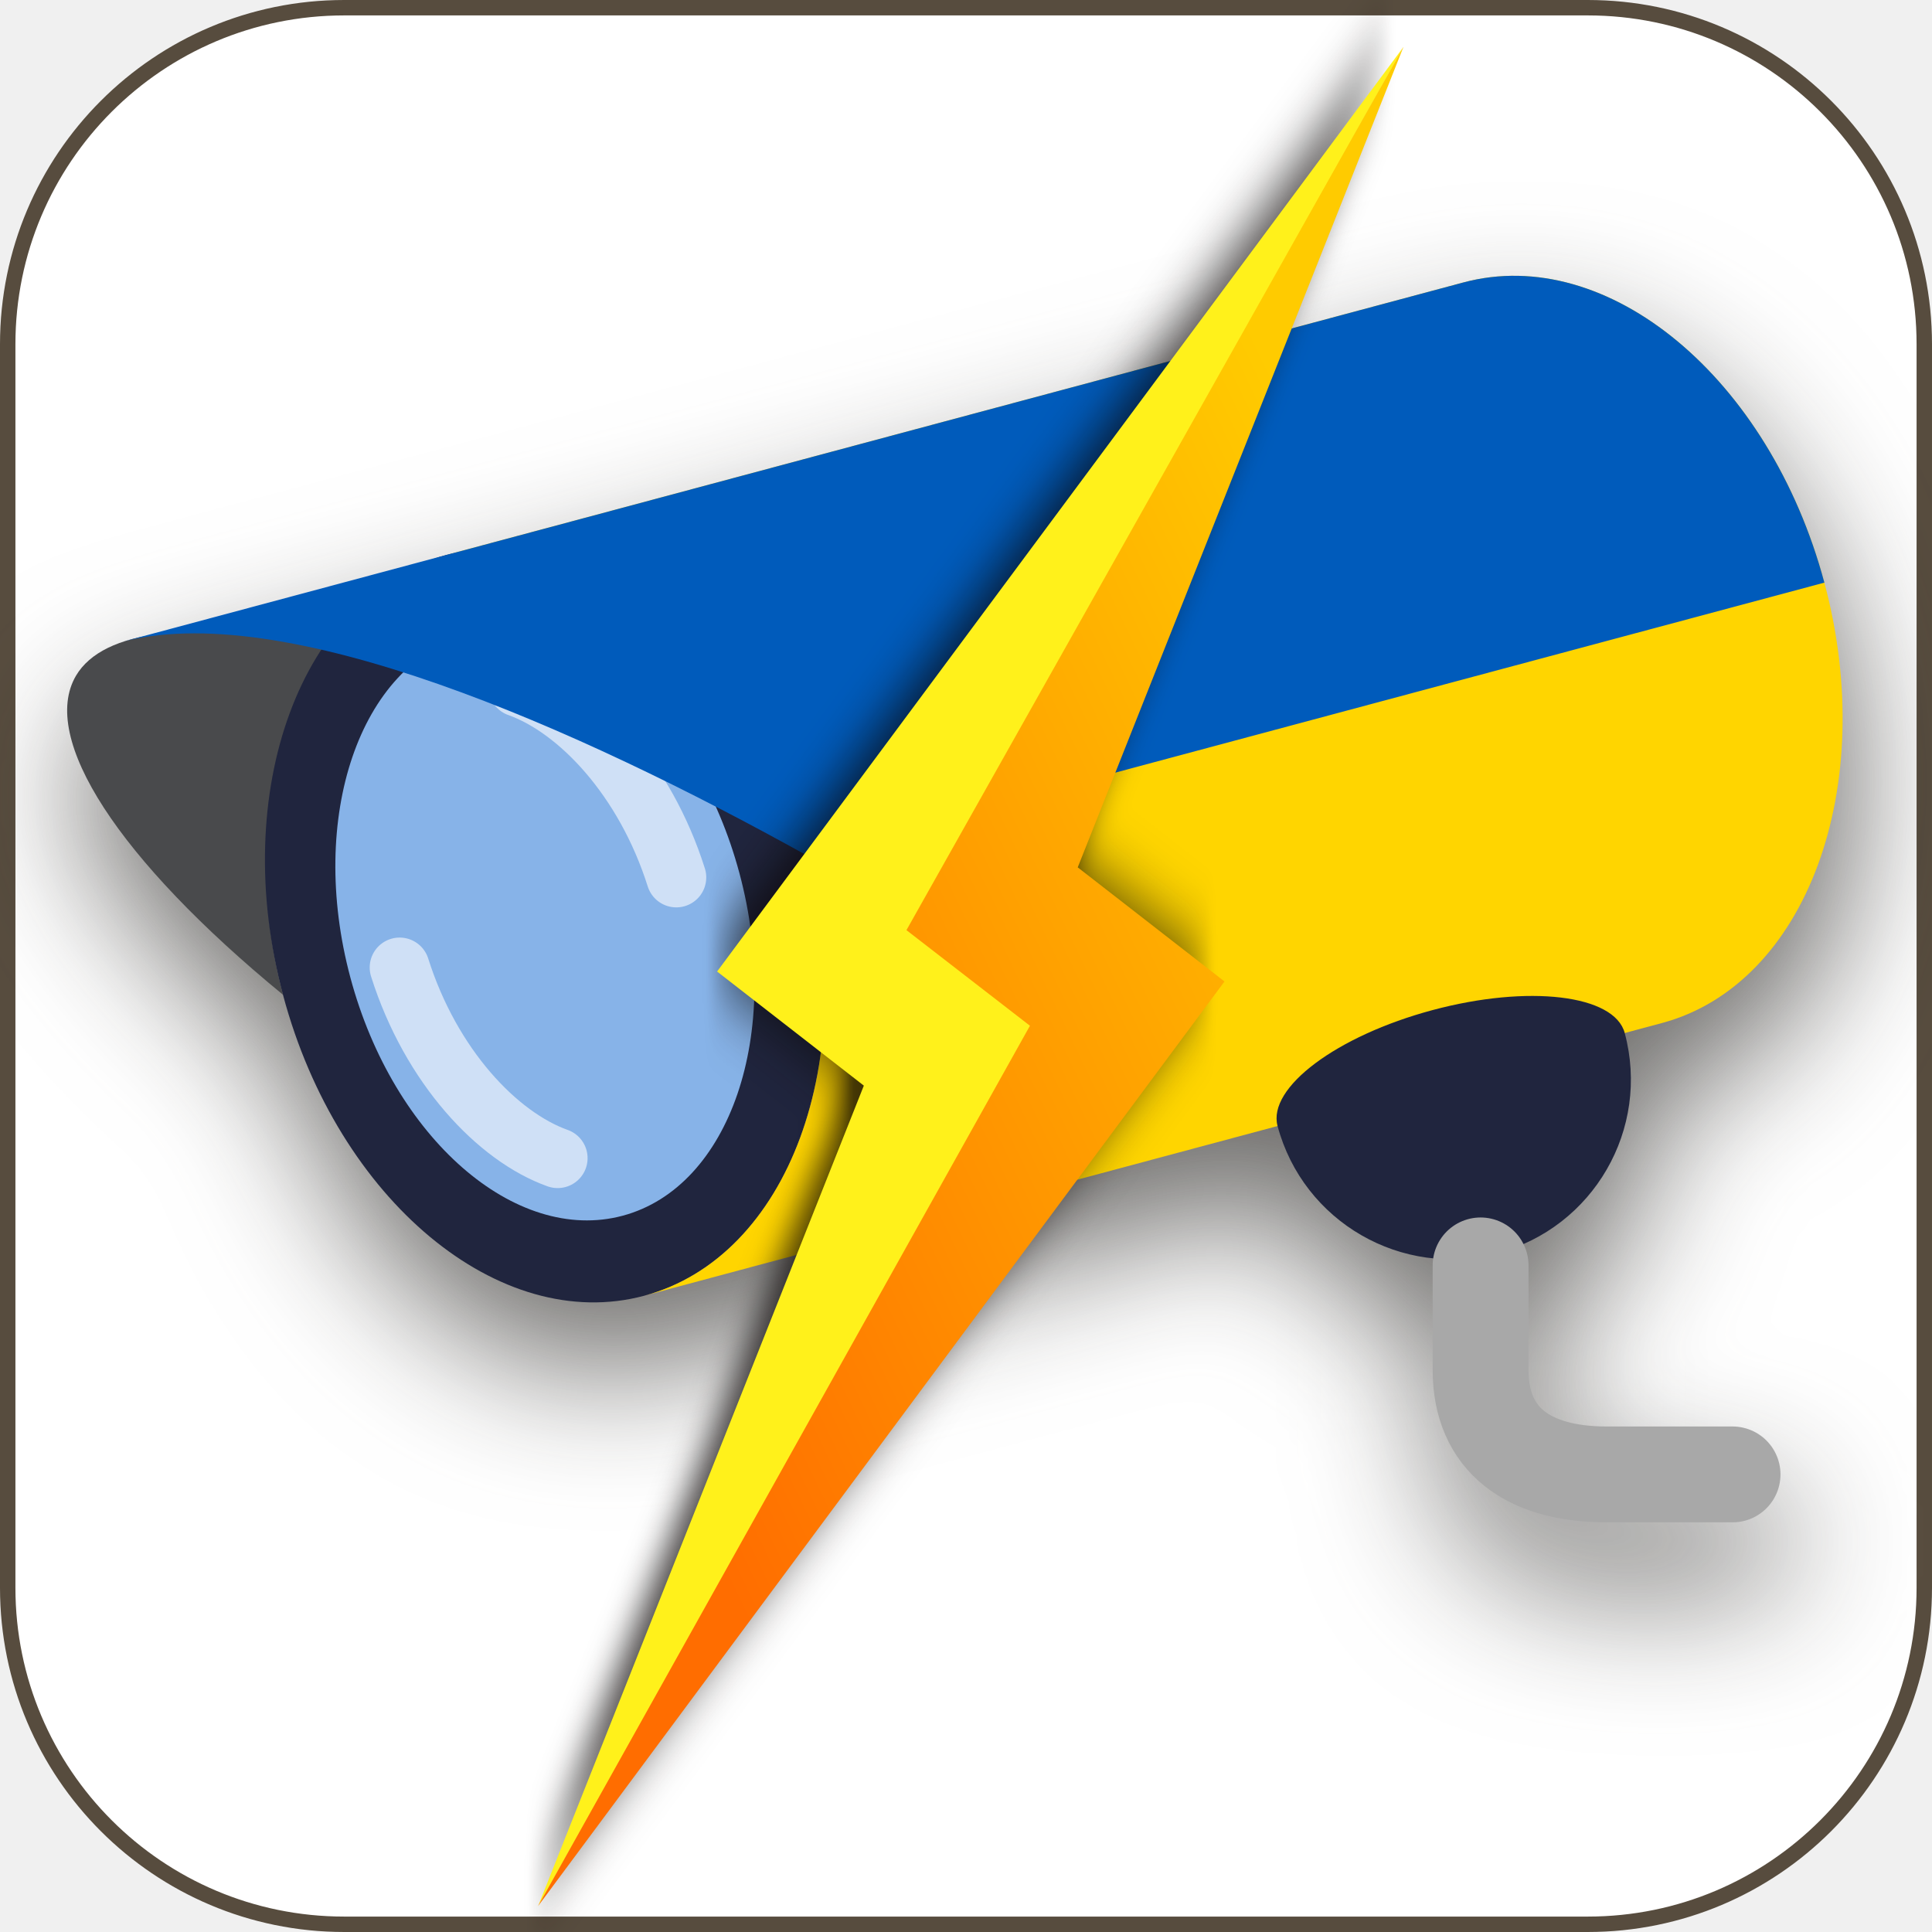
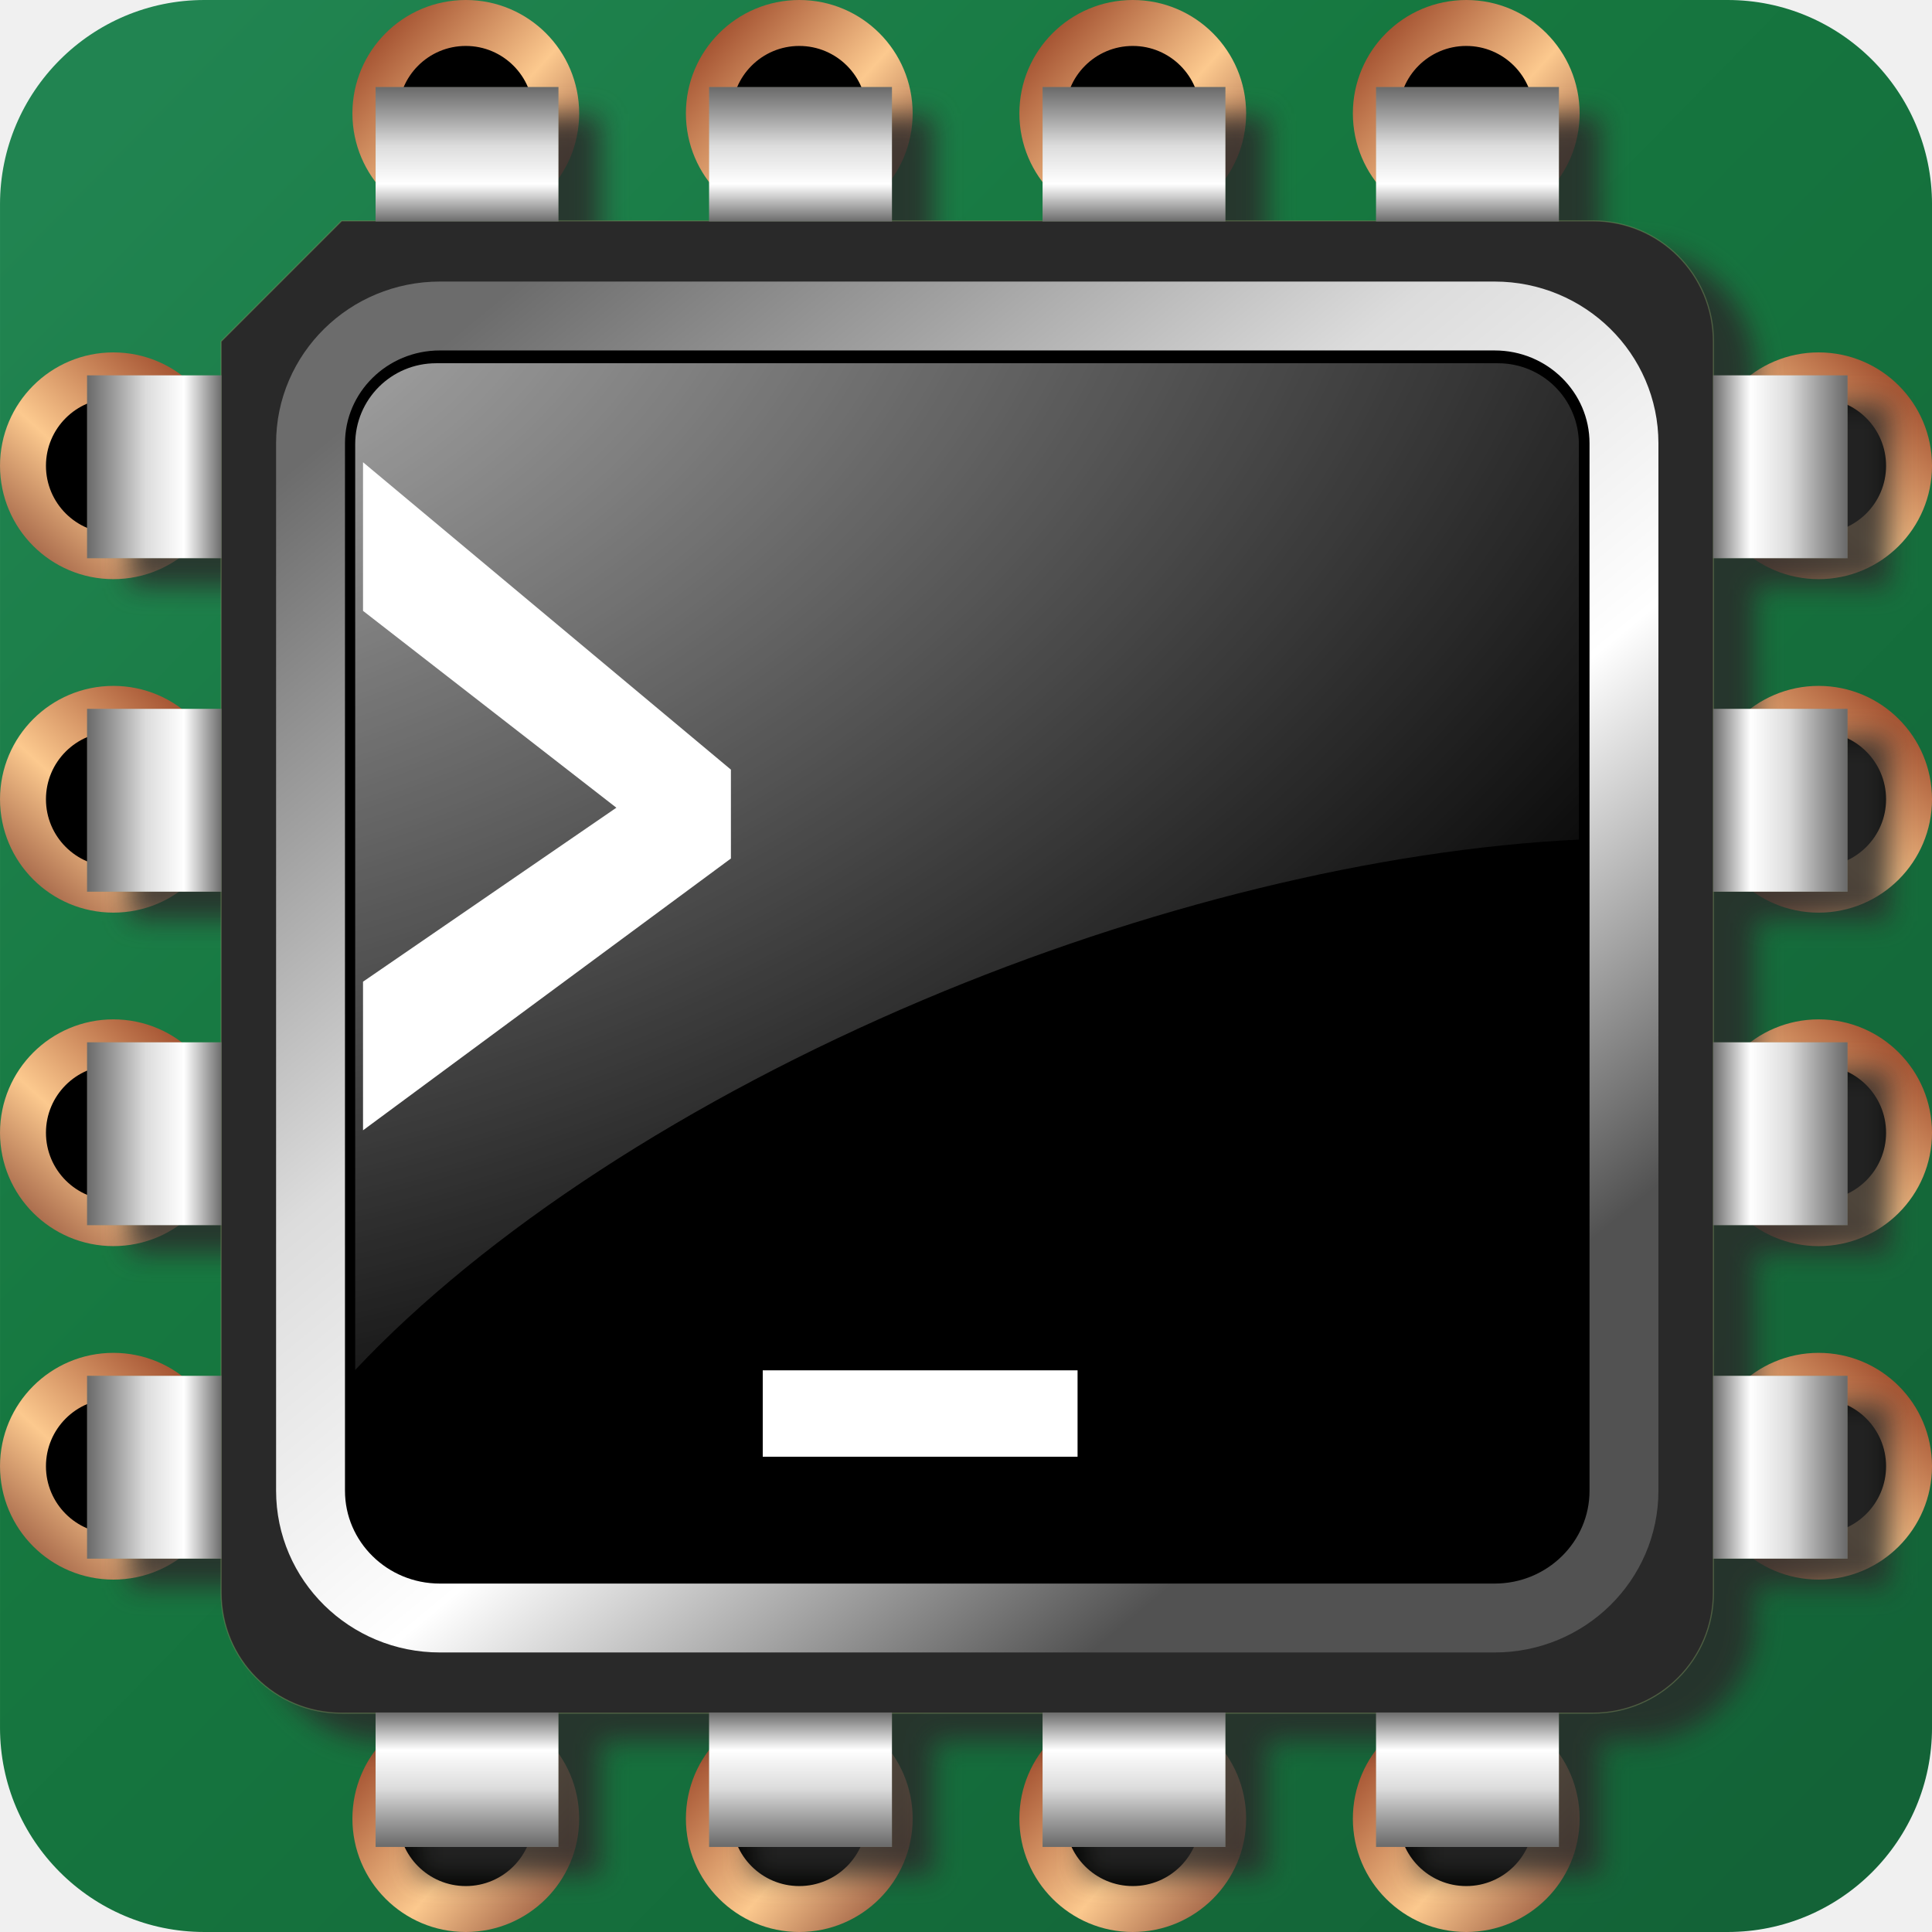
- <svg xmlns="http://www.w3.org/2000/svg" xmlns:xlink="http://www.w3.org/1999/xlink" width="541.867mm" height="541.867mm" viewBox="0 0 541.867 541.867" version="1.1" id="svg5">
+ <svg xmlns="http://www.w3.org/2000/svg" xmlns:xlink="http://www.w3.org/1999/xlink" width="2048" height="2048" viewBox="0 0 541.867 541.867" version="1.1" id="svg5">
  <defs id="defs2">
-     <linearGradient id="linearGradient5301">
-       <stop style="stop-color:#ffcb00;stop-opacity:1" offset="0" id="stop5297" />
-       <stop style="stop-color:#ff6d00;stop-opacity:1" offset="1" id="stop5299" />
+     <linearGradient id="linearGradient110127">
+       <stop style="stop-color:#d04a01;stop-opacity:1" offset="0" id="stop110117" />
+       <stop style="stop-color:#751300;stop-opacity:1" offset="0.127" id="stop110119" />
+       <stop style="stop-color:#fcc98e;stop-opacity:1" offset="0.263" id="stop110121" />
+       <stop style="stop-color:#550c0a;stop-opacity:1" offset="0.677" id="stop114260" />
+       <stop style="stop-color:#500706;stop-opacity:1" offset="0.802" id="stop110123" />
+       <stop style="stop-color:#fed7a0;stop-opacity:1" offset="1" id="stop110125" />
    </linearGradient>
-     <linearGradient xlink:href="#linearGradient5301" id="linearGradient27910" gradientUnits="userSpaceOnUse" gradientTransform="matrix(-0.9735449,0.1957634,-0.2667013,-0.9735449,-1370.671,67.38817)" x1="-311.085" y1="-174.357" x2="-352.919" y2="-46.602" />
-     <filter style="color-interpolation-filters:sRGB" id="filter29442" x="-0.095" y="-0.135" width="1.19" height="1.271">
-       <feGaussianBlur stdDeviation="77.388" id="feGaussianBlur29444" />
+     <linearGradient id="linearGradient79391">
+       <stop style="stop-color:#136337;stop-opacity:1" offset="0" id="stop79387" />
+       <stop style="stop-color:#167840;stop-opacity:1" offset="0.645" id="stop79493" />
+       <stop style="stop-color:#218451;stop-opacity:1" offset="1" id="stop79389" />
+     </linearGradient>
+     <linearGradient id="linearGradient62692">
+       <stop style="stop-color:#d04a01;stop-opacity:1" offset="0" id="stop62682" />
+       <stop style="stop-color:#751300;stop-opacity:1" offset="0.182" id="stop62684" />
+       <stop style="stop-color:#fcc98e;stop-opacity:1" offset="0.48" id="stop62686" />
+       <stop style="stop-color:#500706;stop-opacity:1" offset="0.747" id="stop62688" />
+       <stop style="stop-color:#fed7a0;stop-opacity:1" offset="1" id="stop62690" />
+     </linearGradient>
+     <linearGradient id="linearGradient2359">
+       <stop style="stop-color:#ffffff;stop-opacity:1;" offset="0" id="stop2355" />
+       <stop style="stop-color:#ffffff;stop-opacity:0" offset="1" id="stop2357" />
+     </linearGradient>
+     <linearGradient id="linearGradient1013">
+       <stop style="stop-color:#6c6c6c;stop-opacity:1" offset="0" id="stop1009" />
+       <stop style="stop-color:#a2a2a2;stop-opacity:1" offset="0.205" id="stop1183" />
+       <stop style="stop-color:#dcdcdc;stop-opacity:1" offset="0.41" id="stop1181" />
+       <stop style="stop-color:#ffffff;stop-opacity:1" offset="0.684" id="stop1115" />
+       <stop style="stop-color:#525252;stop-opacity:1" offset="1" id="stop1011" />
+     </linearGradient>
+     <filter style="color-interpolation-filters:sRGB" id="filter1695" x="-0.018" y="-0.018" width="1.037" height="1.037">
+       <feGaussianBlur stdDeviation="12.485" id="feGaussianBlur1697" />
    </filter>
-     <filter style="color-interpolation-filters:sRGB" id="filter5978" x="-0.091" y="-0.035" width="1.183" height="1.071">
-       <feGaussianBlur stdDeviation="3.087" id="feGaussianBlur5980" />
-     </filter>
+     <linearGradient xlink:href="#linearGradient110127" id="linearGradient14083" gradientUnits="userSpaceOnUse" gradientTransform="matrix(0.9876635,0,0,0.9876635,1199.202,339.6111)" x1="4087.477" y1="-331.34" x2="4609.821" y2="-52.79" />
+     <linearGradient xlink:href="#linearGradient1013" id="linearGradient14085" gradientUnits="userSpaceOnUse" gradientTransform="matrix(0.04626658,0,0,0.1258863,-1003.156,155.8676)" x1="-1651.424" y1="-1048.575" x2="-894.11" y2="-1048.575" />
+     <linearGradient xlink:href="#linearGradient1013" id="linearGradient14087" gradientUnits="userSpaceOnUse" gradientTransform="matrix(0.04626658,0,0,0.1258863,-1003.156,72.38678)" x1="-1651.424" y1="-1048.575" x2="-894.11" y2="-1048.575" />
+     <linearGradient xlink:href="#linearGradient1013" id="linearGradient14089" gradientUnits="userSpaceOnUse" gradientTransform="matrix(0.04626658,0,0,0.1258863,-1003.156,-11.09397)" x1="-1651.424" y1="-1048.575" x2="-894.11" y2="-1048.575" />
+     <linearGradient xlink:href="#linearGradient1013" id="linearGradient14091" gradientUnits="userSpaceOnUse" gradientTransform="matrix(0.04626658,0,0,0.1258863,-1003.156,-94.57475)" x1="-1651.424" y1="-1048.575" x2="-894.11" y2="-1048.575" />
+     <linearGradient xlink:href="#linearGradient1013" id="linearGradient14093" gradientUnits="userSpaceOnUse" gradientTransform="matrix(0.04626658,0,0,0.1258863,-1003.156,155.8676)" x1="-1651.424" y1="-1048.575" x2="-894.11" y2="-1048.575" />
+     <linearGradient xlink:href="#linearGradient1013" id="linearGradient14095" gradientUnits="userSpaceOnUse" gradientTransform="matrix(0.04626658,0,0,0.1258863,-1003.156,72.38678)" x1="-1651.424" y1="-1048.575" x2="-894.11" y2="-1048.575" />
+     <linearGradient xlink:href="#linearGradient1013" id="linearGradient14097" gradientUnits="userSpaceOnUse" gradientTransform="matrix(0.04626658,0,0,0.1258863,-1003.156,-11.09397)" x1="-1651.424" y1="-1048.575" x2="-894.11" y2="-1048.575" />
+     <linearGradient xlink:href="#linearGradient1013" id="linearGradient14099" gradientUnits="userSpaceOnUse" gradientTransform="matrix(0.04626658,0,0,0.1258863,-1003.156,-94.57475)" x1="-1651.424" y1="-1048.575" x2="-894.11" y2="-1048.575" />
+     <linearGradient xlink:href="#linearGradient1013" id="linearGradient14101" gradientUnits="userSpaceOnUse" gradientTransform="matrix(0.04626658,0,0,0.1258863,-1003.156,155.8676)" x1="-1651.424" y1="-1048.575" x2="-894.11" y2="-1048.575" />
+     <linearGradient xlink:href="#linearGradient1013" id="linearGradient14103" gradientUnits="userSpaceOnUse" gradientTransform="matrix(0.04626658,0,0,0.1258863,-1003.156,72.38678)" x1="-1651.424" y1="-1048.575" x2="-894.11" y2="-1048.575" />
+     <linearGradient xlink:href="#linearGradient1013" id="linearGradient14105" gradientUnits="userSpaceOnUse" gradientTransform="matrix(0.04626658,0,0,0.1258863,-1003.156,-11.09397)" x1="-1651.424" y1="-1048.575" x2="-894.11" y2="-1048.575" />
+     <linearGradient xlink:href="#linearGradient1013" id="linearGradient14107" gradientUnits="userSpaceOnUse" gradientTransform="matrix(0.04626658,0,0,0.1258863,-1003.156,-94.57475)" x1="-1651.424" y1="-1048.575" x2="-894.11" y2="-1048.575" />
+     <linearGradient xlink:href="#linearGradient1013" id="linearGradient14109" gradientUnits="userSpaceOnUse" gradientTransform="matrix(0.04626658,0,0,0.1258863,-1003.156,155.8676)" x1="-1651.424" y1="-1048.575" x2="-894.11" y2="-1048.575" />
+     <linearGradient xlink:href="#linearGradient1013" id="linearGradient14111" gradientUnits="userSpaceOnUse" gradientTransform="matrix(0.04626658,0,0,0.1258863,-1003.156,72.38678)" x1="-1651.424" y1="-1048.575" x2="-894.11" y2="-1048.575" />
+     <linearGradient xlink:href="#linearGradient1013" id="linearGradient14113" gradientUnits="userSpaceOnUse" gradientTransform="matrix(0.04626658,0,0,0.1258863,-1003.156,-11.09397)" x1="-1651.424" y1="-1048.575" x2="-894.11" y2="-1048.575" />
+     <linearGradient xlink:href="#linearGradient1013" id="linearGradient14115" gradientUnits="userSpaceOnUse" gradientTransform="matrix(0.04626658,0,0,0.1258863,-1003.156,-94.57475)" x1="-1651.424" y1="-1048.575" x2="-894.11" y2="-1048.575" />
+     <radialGradient xlink:href="#linearGradient2359" id="radialGradient14119" gradientUnits="userSpaceOnUse" gradientTransform="matrix(0.5306625,2.260132,-3.44648,0.7987019,-551.7435,3101.723)" cx="-1401.579" cy="-59.598" fx="-1401.579" fy="-59.598" r="153.668" />
+     <linearGradient xlink:href="#linearGradient79391" id="linearGradient79393" x1="4589.501" y1="67.739" x2="4118.626" y2="-393.517" gradientUnits="userSpaceOnUse" gradientTransform="matrix(1.028569,0,0,1.028569,1031.656,357.6442)" />
+     <linearGradient xlink:href="#linearGradient62692" id="linearGradient108981" gradientUnits="userSpaceOnUse" gradientTransform="matrix(0.6421563,0,0,0.6421563,3088.99,19.02933)" x1="3461.894" y1="-216.031" x2="3693.529" y2="-5.524" />
+     <linearGradient xlink:href="#linearGradient62692" id="linearGradient108985" gradientUnits="userSpaceOnUse" gradientTransform="matrix(0.6421563,0,0,0.6421563,3182.208,19.02933)" x1="3461.894" y1="-216.031" x2="3693.529" y2="-5.524" />
+     <linearGradient xlink:href="#linearGradient62692" id="linearGradient108989" gradientUnits="userSpaceOnUse" gradientTransform="matrix(0.6421563,0,0,0.6421563,3275.425,19.02933)" x1="3461.894" y1="-216.031" x2="3693.529" y2="-5.524" />
+     <linearGradient xlink:href="#linearGradient62692" id="linearGradient108993" gradientUnits="userSpaceOnUse" gradientTransform="matrix(0.6421563,0,0,0.6421563,3368.642,19.02933)" x1="3461.894" y1="-216.031" x2="3693.529" y2="-5.524" />
+     <linearGradient xlink:href="#linearGradient62692" id="linearGradient6" gradientUnits="userSpaceOnUse" gradientTransform="matrix(0.6421563,0,0,0.6421563,3088.99,19.02933)" x1="3461.894" y1="-216.031" x2="3693.529" y2="-5.524" />
+     <linearGradient xlink:href="#linearGradient62692" id="linearGradient7" gradientUnits="userSpaceOnUse" gradientTransform="matrix(0.6421563,0,0,0.6421563,3182.208,19.02933)" x1="3461.894" y1="-216.031" x2="3693.529" y2="-5.524" />
+     <linearGradient xlink:href="#linearGradient62692" id="linearGradient8" gradientUnits="userSpaceOnUse" gradientTransform="matrix(0.6421563,0,0,0.6421563,3275.425,19.02933)" x1="3461.894" y1="-216.031" x2="3693.529" y2="-5.524" />
+     <linearGradient xlink:href="#linearGradient62692" id="linearGradient9" gradientUnits="userSpaceOnUse" gradientTransform="matrix(0.6421563,0,0,0.6421563,3368.642,19.02933)" x1="3461.894" y1="-216.031" x2="3693.529" y2="-5.524" />
+     <linearGradient xlink:href="#linearGradient62692" id="linearGradient10" gradientUnits="userSpaceOnUse" gradientTransform="matrix(0.6421563,0,0,0.6421563,3088.99,19.02933)" x1="3461.894" y1="-216.031" x2="3693.529" y2="-5.524" />
+     <linearGradient xlink:href="#linearGradient62692" id="linearGradient11" gradientUnits="userSpaceOnUse" gradientTransform="matrix(0.6421563,0,0,0.6421563,3182.208,19.02933)" x1="3461.894" y1="-216.031" x2="3693.529" y2="-5.524" />
+     <linearGradient xlink:href="#linearGradient62692" id="linearGradient12" gradientUnits="userSpaceOnUse" gradientTransform="matrix(0.6421563,0,0,0.6421563,3275.425,19.02933)" x1="3461.894" y1="-216.031" x2="3693.529" y2="-5.524" />
+     <linearGradient xlink:href="#linearGradient62692" id="linearGradient13" gradientUnits="userSpaceOnUse" gradientTransform="matrix(0.6421563,0,0,0.6421563,3368.642,19.02933)" x1="3461.894" y1="-216.031" x2="3693.529" y2="-5.524" />
+     <linearGradient xlink:href="#linearGradient62692" id="linearGradient20" gradientUnits="userSpaceOnUse" gradientTransform="matrix(0.6421563,0,0,0.6421563,3088.99,19.02933)" x1="3461.894" y1="-216.031" x2="3693.529" y2="-5.524" />
+     <linearGradient xlink:href="#linearGradient62692" id="linearGradient21" gradientUnits="userSpaceOnUse" gradientTransform="matrix(0.6421563,0,0,0.6421563,3182.208,19.02933)" x1="3461.894" y1="-216.031" x2="3693.529" y2="-5.524" />
+     <linearGradient xlink:href="#linearGradient62692" id="linearGradient22" gradientUnits="userSpaceOnUse" gradientTransform="matrix(0.6421563,0,0,0.6421563,3275.425,19.02933)" x1="3461.894" y1="-216.031" x2="3693.529" y2="-5.524" />
+     <linearGradient xlink:href="#linearGradient62692" id="linearGradient23" gradientUnits="userSpaceOnUse" gradientTransform="matrix(0.6421563,0,0,0.6421563,3368.642,19.02933)" x1="3461.894" y1="-216.031" x2="3693.529" y2="-5.524" />
+     <linearGradient xlink:href="#linearGradient1013" id="linearGradient1239" x1="-1020.704" y1="-73.608" x2="-777.814" y2="221.243" gradientUnits="userSpaceOnUse" />
  </defs>
-   <g id="layer1" transform="translate(172.3631,1097.762)">
-     <g id="g15976" transform="translate(-1002.124,-341.2604)">
-       <g id="g15412" transform="translate(-2.341071,58.14117)">
-         <path style="fill:#620862;fill-opacity:1;fill-rule:evenodd;stroke:none;stroke-width:0.117" d="m 966.191,-2.522 c 0.019,-10.944 4.274,-21.172 10.81,-27.023 -9.832,-5.198 -17.416,-6.302 -20.606,-3.174 -4.302,4.233 -0.575,15.722 9.796,30.197 z" id="path6812" />
-         <ellipse style="fill:#370649;fill-opacity:1;fill-rule:evenodd;stroke:none;stroke-width:0.101" id="ellipse5020" cx="988.806" cy="-2.452" rx="22.617" ry="32" />
-         <ellipse style="fill:#7f7fd0;fill-opacity:1;fill-rule:evenodd;stroke:none;stroke-width:0.077" id="ellipse5022" cx="988.806" cy="-2.452" rx="16.811" ry="25.083" />
-         <path style="fill:none;stroke:#ffffff;stroke-width:5;stroke-linecap:round;stroke-linejoin:miter;stroke-miterlimit:4;stroke-dasharray:none;stroke-opacity:0.596" d="m 1000.436,-3.485 c -0.388,-8.673 -4.243,-15.761 -8.62,-18.782" id="path13089-9" />
-         <path style="fill:none;stroke:#ffffff;stroke-width:5;stroke-linecap:round;stroke-linejoin:miter;stroke-miterlimit:4;stroke-dasharray:none;stroke-opacity:0.596" d="m 976.184,-2.199 c 0.388,8.673 4.243,15.761 8.62,18.782" id="path13089" />
-         <path id="path5024" style="fill:#d76dd7;fill-opacity:1;fill-rule:evenodd;stroke:none;stroke-width:0.101" d="m 988.807,-34.452 a 22.617,32 0 0 1 22.616,32 22.617,32 0 0 1 -22.616,32 h 87.943 a 22.617,32 0 0 0 5e-4,0 22.617,32 0 0 0 22.617,-32 22.617,32 0 0 0 -22.617,-32 22.617,32 0 0 0 -5e-4,0 z" />
-         <path id="path5026" style="fill:#9b409b;fill-opacity:1;fill-rule:evenodd;stroke:none;stroke-width:0.101" d="m 960.502,-34.452 c 14.246,-0.203 35.237,16.832 50.921,32 v 5.3e-4 h 87.945 v -5.3e-4 c -2e-4,-17.673 -10.126,-31.999 -22.617,-32 z" />
-       </g>
-       <path id="circle15603" style="opacity:1;fill:#370649;fill-opacity:1;fill-rule:evenodd;stroke:none;stroke-width:2.832;stroke-linecap:round;stroke-miterlimit:4;stroke-dasharray:none;stroke-opacity:0.596" d="m 1037.997,81.689 a 15,6 0 0 0 -15,6 h -5e-4 a 15,15 0 0 0 15,15 15,15 0 0 0 15,-15 15,6 0 0 0 -15,-6 z" />
-     </g>
-     <rect style="fill:#ffffff;fill-opacity:1;fill-rule:evenodd;stroke:#574c3e;stroke-width:4.324;stroke-opacity:1" id="rect27760" width="537.542" height="537.542" x="-170.201" y="-1095.6" rx="94.383" ry="94.383" />
-     <g id="g29477" transform="matrix(0.9626434,0,0,0.9626434,-2096.041,-480.1997)">
-       <path id="path27278" style="opacity:0.7;fill:#32302d;fill-opacity:1;fill-rule:evenodd;stroke:none;stroke-width:1.546;filter:url(#filter29442)" d="m 10182.555,-4675.678 c -1.619,-0.032 -3.234,0.067 -4.852,0.07 a 422.163,298.375 75 0 0 -1.537,0.021 c -8.946,0.079 -17.882,0.607 -26.783,1.795 a 422.163,298.375 75 0 0 -0.174,0.023 c -9.02,1.212 -18.007,2.971 -26.934,5.361 a 422.163,298.375 75 0 0 -0.03,0.01 l -1120.654,300.277 a 422.163,298.375 75 0 0 -0.025,0.01 422.163,298.375 75 0 0 -0.031,0.01 l -340.186,91.152 c -3.843,0.903 -7.554,1.897 -11.129,2.982 l -9.33,2.5 c 2.687,-0.761 5.412,-1.471 8.162,-2.147 -25.736,8.025 -44.308,20.853 -54.592,38.264 -40.362,68.633 46.362,202.311 227.941,351.35 -2.281,-8.572 -4.347,-17.166 -6.205,-25.766 a 422.163,298.375 75 0 0 6.426,26.658 422.163,298.375 75 0 0 397.473,330.553 422.163,298.375 75 0 0 0.1,-0.029 l 697.399,-186.867 v 0 a 197.889,197.889 0 0 0 171.408,145.652 52.77,52.77 0 0 0 -0.602,7.807 v 115.076 c 0,50.614 20.226,98.386 56.944,127.721 36.717,29.335 83.802,40.127 134.551,40.127 h 138.728 a 52.77,52.77 0 0 0 52.772,-52.766 52.77,52.77 0 0 0 -52.772,-52.772 h -138.728 c -35.254,0 -57.529,-8.141 -68.674,-17.045 -11.146,-8.904 -17.282,-18.678 -17.282,-45.266 v -115.076 a 52.77,52.77 0 0 0 -5.552,-23.537 197.889,197.889 0 0 0 111.502,-232.357 79.156,197.889 75 0 0 0,-0.01 l 40.884,-10.955 a 422.163,298.375 75 0 0 178.944,-485.002 v 0 c -3.256,-12.149 -6.916,-24.024 -10.834,-35.705 a 422.163,298.375 75 0 0 -0.76,-2.324 c -4.015,-11.809 -8.388,-23.339 -13.037,-34.629 a 422.163,298.375 75 0 0 -0.652,-1.601 c -4.851,-11.68 -10.033,-23.056 -15.514,-34.135 a 422.163,298.375 75 0 0 -0.238,-0.482 c -11.399,-22.985 -24.081,-44.633 -37.866,-64.75 a 422.163,298.375 75 0 0 -0.07,-0.094 c -6.95,-10.137 -14.157,-19.901 -21.627,-29.238 a 422.163,298.375 75 0 0 -0.324,-0.397 c -7.424,-9.259 -15.073,-18.137 -22.953,-26.561 a 422.163,298.375 75 0 0 -0.694,-0.717 c -7.859,-8.364 -15.912,-16.338 -24.168,-23.826 a 422.163,298.375 75 0 0 -0.414,-0.359 c -8.291,-7.5 -16.763,-14.548 -25.396,-21.119 a 422.163,298.375 75 0 0 -0.346,-0.273 c -8.611,-6.539 -17.389,-12.563 -26.285,-18.133 a 422.163,298.375 75 0 0 -0.781,-0.508 c -8.898,-5.537 -17.927,-10.539 -27.051,-15.061 a 422.163,298.375 75 0 0 -0.576,-0.295 c -9.187,-4.528 -18.475,-8.5 -27.834,-11.953 a 422.163,298.375 75 0 0 -0.227,-0.088 c -9.356,-3.442 -18.78,-6.312 -28.252,-8.633 a 422.163,298.375 75 0 0 -0.16,-0.041 c -9.321,-2.277 -18.68,-3.988 -28.061,-5.135 a 422.163,298.375 75 0 0 -0.64,-0.078 c -7.466,-0.892 -14.938,-1.542 -22.41,-1.691 z m -774.735,675.766 a 422.163,298.375 75 0 1 0.103,0.504 422.163,298.375 75 0 0 -0.103,-0.504 z m 6.311,38.125 a 422.163,298.375 75 0 1 0.111,0.816 422.163,298.375 75 0 0 -0.111,-0.816 z m -602.34,29.34 a 422.163,298.375 75 0 0 3.057,16.25 c -1.104,-5.416 -2.118,-10.833 -3.057,-16.25 z m 606.088,8.824 a 422.163,298.375 75 0 1 0.074,1.105 422.163,298.375 75 0 0 -0.074,-1.105 z m 1.15,37.961 a 422.163,298.375 75 0 1 -0.01,1.197 422.163,298.375 75 0 0 0.01,-1.197 z m -1.478,37.385 a 422.163,298.375 75 0 1 -0.092,1.168 422.163,298.375 75 0 0 0.092,-1.168 z m -4.111,36.51 a 422.163,298.375 75 0 1 -0.148,0.953 422.163,298.375 75 0 0 0.148,-0.953 z m -6.711,35.254 a 422.163,298.375 75 0 1 -0.16,0.664 422.163,298.375 75 0 0 0.16,-0.664 z m -9.271,33.728 a 422.163,298.375 75 0 1 -0.074,0.221 422.163,298.375 75 0 0 0.074,-0.221 z m -11.672,31.654 a 422.163,298.375 75 0 1 -0.072,0.178 422.163,298.375 75 0 0 0.072,-0.178 z m -13.91,29.32 a 422.163,298.375 75 0 1 -0.297,0.566 422.163,298.375 75 0 0 0.297,-0.566 z m -16.184,27.117 a 422.163,298.375 75 0 1 -0.451,0.682 422.163,298.375 75 0 0 0.451,-0.682 z m -18.289,24.562 a 422.163,298.375 75 0 1 -0.592,0.713 422.163,298.375 75 0 0 0.592,-0.713 z m -20.264,21.805 a 422.163,298.375 75 0 1 -0.648,0.617 422.163,298.375 75 0 0 0.648,-0.617 z m -22.051,18.816 a 422.163,298.375 75 0 1 -0.648,0.482 422.163,298.375 75 0 0 0.648,-0.482 z m -23.652,15.656 a 422.163,298.375 75 0 1 -0.566,0.318 422.163,298.375 75 0 0 0.566,-0.318 z m -25.094,12.369 a 422.163,298.375 75 0 1 -0.289,0.115 422.163,298.375 75 0 0 0.289,-0.115 z" transform="matrix(0.2645833,0,0,0.2645833,-250.2291,695.442)" />
-       <g id="g29408" transform="translate(1007.416,695.442)">
-         <g id="g29404" transform="rotate(10,1252.265,-1170.939)">
-           <g id="g29400" transform="matrix(3.163503,-1.475166,1.475166,3.163503,-1955.247,415.3125)">
-             <path style="fill:#494a4c;fill-opacity:1;fill-rule:evenodd;stroke:none;stroke-width:0.117" d="m 966.191,-2.522 c 0.019,-10.944 4.274,-21.172 10.81,-27.023 -9.832,-5.198 -17.416,-6.302 -20.606,-3.174 -4.302,4.233 -0.575,15.722 9.796,30.197 z" id="path29386" />
-             <ellipse style="fill:#20253e;fill-opacity:1;fill-rule:evenodd;stroke:none;stroke-width:0.101" id="ellipse29388" cx="988.806" cy="-2.452" rx="22.617" ry="32" />
-             <ellipse style="fill:#87b3e8;fill-opacity:1;fill-rule:evenodd;stroke:none;stroke-width:0.077" id="ellipse29390" cx="988.806" cy="-2.452" rx="16.811" ry="25.083" />
-             <path style="fill:none;stroke:#ffffff;stroke-width:5;stroke-linecap:round;stroke-linejoin:miter;stroke-miterlimit:4;stroke-dasharray:none;stroke-opacity:0.596" d="m 1000.436,-3.485 c -0.388,-8.673 -4.243,-15.761 -8.62,-18.782" id="path29392" />
-             <path style="fill:none;stroke:#ffffff;stroke-width:5;stroke-linecap:round;stroke-linejoin:miter;stroke-miterlimit:4;stroke-dasharray:none;stroke-opacity:0.596" d="m 976.184,-2.199 c 0.388,8.673 4.243,15.761 8.62,18.782" id="path29394" />
-             <path id="path29396" style="fill:#ffd500;fill-opacity:1;fill-rule:evenodd;stroke:none;stroke-width:0.101" d="m 988.807,-34.452 a 22.617,32 0 0 1 22.616,32 22.617,32 0 0 1 -22.616,32 h 87.943 a 22.617,32 0 0 0 5e-4,0 22.617,32 0 0 0 22.617,-32 22.617,32 0 0 0 -22.617,-32 22.617,32 0 0 0 -5e-4,0 z" />
-             <path id="path29398" style="fill:#005bbb;fill-opacity:1;fill-rule:evenodd;stroke:none;stroke-width:0.101" d="m 960.502,-34.452 c 14.246,-0.203 35.237,16.832 50.921,32 v 5.3e-4 h 87.945 v -5.3e-4 c -2e-4,-17.673 -10.126,-31.999 -22.617,-32 z" />
+   <g id="layer1" transform="translate(-3757.201,-398.3119)">
+     <g id="g14081" transform="translate(-1492.34,489.1718)">
+       <g id="g109289" transform="matrix(1.003373,0,0,1.003373,-17.70455,0.3064107)">
+         <rect style="opacity:1;fill:url(#linearGradient79393);fill-opacity:1;fill-rule:evenodd;stroke:url(#linearGradient14083);stroke-width:0;stroke-linecap:round;stroke-linejoin:round;stroke-miterlimit:4;stroke-dasharray:none;stroke-opacity:1" id="rect14023" width="540.046" height="540.045" x="5249.542" y="-90.86" rx="57.13" ry="57.13" />
+         <g id="g23">
+           <g id="g5" transform="translate(-0.3469646,1.603738)">
+             <circle style="fill:#000000;fill-opacity:1;fill-rule:evenodd;stroke:url(#linearGradient108981);stroke-width:12.843;stroke-miterlimit:4;stroke-dasharray:none" id="circle108979" cx="5380.085" cy="-60.772" r="25.27" />
+             <circle style="fill:#000000;fill-opacity:1;fill-rule:evenodd;stroke:url(#linearGradient108985);stroke-width:12.843;stroke-miterlimit:4;stroke-dasharray:none" id="circle108983" cx="5473.303" cy="-60.772" r="25.27" />
+             <circle style="fill:#000000;fill-opacity:1;fill-rule:evenodd;stroke:url(#linearGradient108989);stroke-width:12.843;stroke-miterlimit:4;stroke-dasharray:none" id="circle108987" cx="5566.52" cy="-60.772" r="25.27" />
+             <circle style="fill:#000000;fill-opacity:1;fill-rule:evenodd;stroke:url(#linearGradient108993);stroke-width:12.843;stroke-miterlimit:4;stroke-dasharray:none" id="circle108991" cx="5659.738" cy="-60.772" r="25.27" />
          </g>
-           <path id="path29402" style="fill:#20253e;fill-opacity:1;fill-rule:evenodd;stroke:none;stroke-width:9.886;stroke-linecap:round;stroke-miterlimit:4;stroke-dasharray:none;stroke-opacity:0.596" d="m 1428.19,-1071.717 a 20.943,52.358 65 0 0 -38.6,41.108 v 8e-4 a 52.358,52.358 0 0 0 69.581,25.325 52.358,52.358 0 0 0 25.325,-69.581 20.943,52.358 65 0 0 -56.304,3.146 z" />
+           <g id="g5-6" transform="translate(-0.3469646,478.2668)">
+             <circle style="fill:#000000;fill-opacity:1;fill-rule:evenodd;stroke:url(#linearGradient20);stroke-width:12.843;stroke-miterlimit:4;stroke-dasharray:none" id="circle108979-2" cx="5380.085" cy="-60.772" r="25.27" />
+             <circle style="fill:#000000;fill-opacity:1;fill-rule:evenodd;stroke:url(#linearGradient21);stroke-width:12.843;stroke-miterlimit:4;stroke-dasharray:none" id="circle108983-5" cx="5473.303" cy="-60.772" r="25.27" />
+             <circle style="fill:#000000;fill-opacity:1;fill-rule:evenodd;stroke:url(#linearGradient22);stroke-width:12.843;stroke-miterlimit:4;stroke-dasharray:none" id="circle108987-1" cx="5566.52" cy="-60.772" r="25.27" />
+             <circle style="fill:#000000;fill-opacity:1;fill-rule:evenodd;stroke:url(#linearGradient23);stroke-width:12.843;stroke-miterlimit:4;stroke-dasharray:none" id="circle108991-3" cx="5659.738" cy="-60.772" r="25.27" />
+           </g>
+           <g id="g5-9" transform="rotate(90,5518.936,178.1874)">
+             <circle style="fill:#000000;fill-opacity:1;fill-rule:evenodd;stroke:url(#linearGradient6);stroke-width:12.843;stroke-miterlimit:4;stroke-dasharray:none" id="circle108979-8" cx="5380.085" cy="-60.772" r="25.27" />
+             <circle style="fill:#000000;fill-opacity:1;fill-rule:evenodd;stroke:url(#linearGradient7);stroke-width:12.843;stroke-miterlimit:4;stroke-dasharray:none" id="circle108983-2" cx="5473.303" cy="-60.772" r="25.27" />
+             <circle style="fill:#000000;fill-opacity:1;fill-rule:evenodd;stroke:url(#linearGradient8);stroke-width:12.843;stroke-miterlimit:4;stroke-dasharray:none" id="circle108987-0" cx="5566.52" cy="-60.772" r="25.27" />
+             <circle style="fill:#000000;fill-opacity:1;fill-rule:evenodd;stroke:url(#linearGradient9);stroke-width:12.843;stroke-miterlimit:4;stroke-dasharray:none" id="circle108991-7" cx="5659.738" cy="-60.772" r="25.27" />
+           </g>
+           <g id="g5-9-2" transform="rotate(90,5280.605,-60.14412)">
+             <circle style="fill:#000000;fill-opacity:1;fill-rule:evenodd;stroke:url(#linearGradient10);stroke-width:12.843;stroke-miterlimit:4;stroke-dasharray:none" id="circle108979-8-1" cx="5380.085" cy="-60.772" r="25.27" />
+             <circle style="fill:#000000;fill-opacity:1;fill-rule:evenodd;stroke:url(#linearGradient11);stroke-width:12.843;stroke-miterlimit:4;stroke-dasharray:none" id="circle108983-2-1" cx="5473.303" cy="-60.772" r="25.27" />
+             <circle style="fill:#000000;fill-opacity:1;fill-rule:evenodd;stroke:url(#linearGradient12);stroke-width:12.843;stroke-miterlimit:4;stroke-dasharray:none" id="circle108987-0-0" cx="5566.52" cy="-60.772" r="25.27" />
+             <circle style="fill:#000000;fill-opacity:1;fill-rule:evenodd;stroke:url(#linearGradient13);stroke-width:12.843;stroke-miterlimit:4;stroke-dasharray:none" id="circle108991-7-1" cx="5659.738" cy="-60.772" r="25.27" />
+           </g>
        </g>
-         <path style="fill:none;stroke:#a8a8a8;stroke-width:27.924;stroke-linecap:round;stroke-linejoin:round;stroke-miterlimit:4;stroke-dasharray:none;stroke-opacity:1" d="m 1422.29,-968.291 v 30.448 c 0,20.426 13.95,30.448 36.705,30.448 h 36.705" id="path29406" />
-       </g>
-     </g>
-     <g id="g28615" transform="matrix(1.059314,0.1741524,-0.2979004,1.088699,-569.8495,-455.763)">
-       <g id="g3516" transform="matrix(-1.261056,-1.165413,0.5380554,-2.2519,-848.4303,-1389.881)" style="opacity:0.767;fill:#090505;fill-opacity:1;filter:url(#filter5978)">
-         <path id="path5321-2" d="m -1024.27,209.718 4.532,-107.578 -27.51,5.994 5.101,-108.288 16.783,87.006 32.734,-7.09 z" style="fill:#090505;fill-opacity:1;stroke:none;stroke-width:0.265px;stroke-linecap:butt;stroke-linejoin:miter;stroke-opacity:1" />
-         <path id="path5321" d="m -1042.135,-0.155 -4.532,107.578 27.51,-5.994 -5.101,108.287 -16.783,-87.006 -32.734,7.09 z" style="fill:#090505;fill-opacity:1;stroke:none;stroke-width:0.265px;stroke-linecap:butt;stroke-linejoin:miter;stroke-opacity:1" />
-       </g>
-       <g id="g27908" transform="matrix(-1.261056,-1.165413,0.5380554,-2.2519,-845.256,-1388.51)">
-         <path id="path27904" d="m -1024.27,209.718 4.532,-107.578 -27.51,5.994 5.101,-108.288 16.783,87.006 32.734,-7.09 z" style="fill:#fff11b;fill-opacity:1;stroke:none;stroke-width:0.265px;stroke-linecap:butt;stroke-linejoin:miter;stroke-opacity:1" />
-         <path id="path27906" d="m -1042.135,-0.155 -4.532,107.578 27.51,-5.994 -5.101,108.287 -16.783,-87.006 -32.734,7.09 z" style="fill:url(#linearGradient27910);fill-opacity:1;stroke:none;stroke-width:0.265px;stroke-linecap:butt;stroke-linejoin:miter;stroke-opacity:1" />
+         <path id="path14025" style="opacity:0.823;mix-blend-mode:normal;fill:#292929;fill-opacity:1;fill-rule:evenodd;stroke:#7f985e;stroke-width:1.089;stroke-linecap:round;stroke-linejoin:round;stroke-opacity:0.435;filter:url(#filter1695)" d="m 16823.596,-5429.777 v 126.629 h -32.104 l -114.058,114.061 v 32.102 h -126.832 v 173.033 h 126.832 v 142.484 h -126.832 v 173.033 h 126.832 v 142.484 h -126.832 v 173.033 h 126.832 v 142.486 h -126.832 v 173.031 h 126.832 v 32.103 c 0,63.188 50.87,114.059 114.058,114.059 h 32.104 v 126.598 h 173.031 v -126.598 h 142.486 v 126.598 h 173.033 v -126.598 h 142.485 v 126.598 h 173.031 v -126.598 h 142.488 v 126.598 h 173.032 v -126.598 h 32.101 c 63.189,0 114.059,-50.87 114.059,-114.059 v -32.103 h 126.943 v -173.031 h -126.943 v -142.486 h 126.943 v -173.031 h -126.943 v -142.486 h 126.943 v -173.033 h -126.943 v -142.486 h 126.943 v -173.031 h -126.943 v -32.102 c 0,-63.188 -50.87,-114.061 -114.059,-114.061 h -32.101 v -126.629 h -173.032 v 126.629 h -142.486 v -126.629 h -173.033 v 126.629 h -142.486 v -126.629 h -173.032 v 126.629 h -142.484 v -126.629 z" transform="matrix(0.2954427,0,0,0.2954427,395.8757,1545.585)" />
+         <g id="g14079" transform="matrix(1.089842,0,0,1.089842,6457.428,94.8807)">
+           <path id="path14027" style="fill:#292929;fill-opacity:1;fill-rule:evenodd;stroke:#7f985e;stroke-width:0.295;stroke-linecap:round;stroke-linejoin:round;stroke-opacity:0.435" d="m -1020.687,-113.782 h 320.911 c 17.13,0 30.92,13.79 30.92,30.92 V 238.049 c 0,17.13 -13.79,30.92 -30.92,30.92 h -320.911 c -17.13,0 -30.92,-13.79 -30.92,-30.92 V -82.862 Z" />
+           <g id="g14037" transform="matrix(1.024583,0,0,1.024583,20.43875,-15.77913)">
+             <rect style="fill:url(#linearGradient14085);fill-opacity:1;fill-rule:evenodd;stroke:#7f985e;stroke-width:0.02;stroke-linecap:round;stroke-linejoin:round;stroke-opacity:0.435" id="rect14029" width="33.652" height="45.781" x="-1079.882" y="11.198" transform="scale(1,-1)" />
+             <rect style="fill:url(#linearGradient14087);fill-opacity:1;fill-rule:evenodd;stroke:#7f985e;stroke-width:0.02;stroke-linecap:round;stroke-linejoin:round;stroke-opacity:0.435" id="rect14031" width="33.652" height="45.781" x="-1079.882" y="-72.282" transform="scale(1,-1)" />
+             <rect style="fill:url(#linearGradient14089);fill-opacity:1;fill-rule:evenodd;stroke:#7f985e;stroke-width:0.02;stroke-linecap:round;stroke-linejoin:round;stroke-opacity:0.435" id="rect14033" width="33.652" height="45.781" x="-1079.882" y="-155.763" transform="scale(1,-1)" />
+             <rect style="fill:url(#linearGradient14091);fill-opacity:1;fill-rule:evenodd;stroke:#7f985e;stroke-width:0.02;stroke-linecap:round;stroke-linejoin:round;stroke-opacity:0.435" id="rect14035" width="33.652" height="45.781" x="-1079.882" y="-239.244" transform="scale(1,-1)" />
+           </g>
+           <g id="g14047" transform="matrix(-1.024583,0,0,-1.024583,-1740.872,170.9658)">
+             <rect style="fill:url(#linearGradient14093);fill-opacity:1;fill-rule:evenodd;stroke:#7f985e;stroke-width:0.02;stroke-linecap:round;stroke-linejoin:round;stroke-opacity:0.435" id="rect14039" width="33.652" height="45.781" x="-1079.882" y="11.198" transform="scale(1,-1)" />
+             <rect style="fill:url(#linearGradient14095);fill-opacity:1;fill-rule:evenodd;stroke:#7f985e;stroke-width:0.02;stroke-linecap:round;stroke-linejoin:round;stroke-opacity:0.435" id="rect14041" width="33.652" height="45.781" x="-1079.882" y="-72.282" transform="scale(1,-1)" />
+             <rect style="fill:url(#linearGradient14097);fill-opacity:1;fill-rule:evenodd;stroke:#7f985e;stroke-width:0.02;stroke-linecap:round;stroke-linejoin:round;stroke-opacity:0.435" id="rect14043" width="33.652" height="45.781" x="-1079.882" y="-155.763" transform="scale(1,-1)" />
+             <rect style="fill:url(#linearGradient14099);fill-opacity:1;fill-rule:evenodd;stroke:#7f985e;stroke-width:0.02;stroke-linecap:round;stroke-linejoin:round;stroke-opacity:0.435" id="rect14045" width="33.652" height="45.781" x="-1079.882" y="-239.244" transform="scale(1,-1)" />
+           </g>
+           <g id="g14057" transform="matrix(0,1.024583,-1.024583,0,-766.8591,958.3189)">
+             <rect style="fill:url(#linearGradient14101);fill-opacity:1;fill-rule:evenodd;stroke:#7f985e;stroke-width:0.02;stroke-linecap:round;stroke-linejoin:round;stroke-opacity:0.435" id="rect14049" width="33.652" height="45.781" x="-1079.882" y="11.198" transform="scale(1,-1)" />
+             <rect style="fill:url(#linearGradient14103);fill-opacity:1;fill-rule:evenodd;stroke:#7f985e;stroke-width:0.02;stroke-linecap:round;stroke-linejoin:round;stroke-opacity:0.435" id="rect14051" width="33.652" height="45.781" x="-1079.882" y="-72.282" transform="scale(1,-1)" />
+             <rect style="fill:url(#linearGradient14105);fill-opacity:1;fill-rule:evenodd;stroke:#7f985e;stroke-width:0.02;stroke-linecap:round;stroke-linejoin:round;stroke-opacity:0.435" id="rect14053" width="33.652" height="45.781" x="-1079.882" y="-155.763" transform="scale(1,-1)" />
+             <rect style="fill:url(#linearGradient14107);fill-opacity:1;fill-rule:evenodd;stroke:#7f985e;stroke-width:0.02;stroke-linecap:round;stroke-linejoin:round;stroke-opacity:0.435" id="rect14055" width="33.652" height="45.781" x="-1079.882" y="-239.244" transform="scale(1,-1)" />
+           </g>
+           <g id="g14067" transform="matrix(0,-1.024583,1.024583,0,-953.6041,-803.1407)">
+             <rect style="fill:url(#linearGradient14109);fill-opacity:1;fill-rule:evenodd;stroke:#7f985e;stroke-width:0.02;stroke-linecap:round;stroke-linejoin:round;stroke-opacity:0.435" id="rect14059" width="33.652" height="45.781" x="-1079.882" y="11.198" transform="scale(1,-1)" />
+             <rect style="fill:url(#linearGradient14111);fill-opacity:1;fill-rule:evenodd;stroke:#7f985e;stroke-width:0.02;stroke-linecap:round;stroke-linejoin:round;stroke-opacity:0.435" id="rect14061" width="33.652" height="45.781" x="-1079.882" y="-72.282" transform="scale(1,-1)" />
+             <rect style="fill:url(#linearGradient14113);fill-opacity:1;fill-rule:evenodd;stroke:#7f985e;stroke-width:0.02;stroke-linecap:round;stroke-linejoin:round;stroke-opacity:0.435" id="rect14063" width="33.652" height="45.781" x="-1079.882" y="-155.763" transform="scale(1,-1)" />
+             <rect style="fill:url(#linearGradient14115);fill-opacity:1;fill-rule:evenodd;stroke:#7f985e;stroke-width:0.02;stroke-linecap:round;stroke-linejoin:round;stroke-opacity:0.435" id="rect14065" width="33.652" height="45.781" x="-1079.882" y="-239.244" transform="scale(1,-1)" />
+           </g>
+           <g id="g14077" transform="matrix(0.9545876,0,0,0.9545876,-39.09772,3.519467)">
+             <rect style="fill:#000000;fill-opacity:1;fill-rule:evenodd;stroke:url(#linearGradient1239);stroke-width:18.511;stroke-linecap:round;stroke-linejoin:round;stroke-miterlimit:4;stroke-dasharray:none;stroke-opacity:1" id="rect14069" width="352.903" height="349.831" x="-1036.649" y="-97.318" rx="34.752" ry="34.21" />
+             <path id="path14071" style="opacity:0.735;fill:url(#radialGradient14119);fill-opacity:1;fill-rule:evenodd;stroke:none;stroke-width:9.562;stroke-linecap:round;stroke-linejoin:round;stroke-miterlimit:4;stroke-dasharray:none;stroke-opacity:0.988" d="m -1002.895,-84.626 c -12.051,0 -21.753,9.701 -21.753,21.752 V 185.862 a 115.479,265.774 68.81 0 1 152.541,-99.402 115.479,265.774 68.81 0 1 176.244,-43.107 v -106.227 c 0,-12.051 -9.702,-21.752 -21.753,-21.752 z" />
+             <text xml:space="preserve" style="font-style:normal;font-weight:normal;font-size:263.72px;line-height:1.25;font-family:sans-serif;fill:#ffffff;fill-opacity:1;stroke:none;stroke-width:6.593" x="-1334.495" y="119.988" id="text14075" transform="scale(0.7728102,1.293979)">
+               <tspan id="tspan14073" style="font-style:normal;font-variant:normal;font-weight:bold;font-stretch:normal;font-size:263.72px;font-family:sans-serif;-inkscape-font-specification:'sans-serif, Bold';font-variant-ligatures:normal;font-variant-caps:normal;font-variant-numeric:normal;font-variant-east-asian:normal;fill:#ffffff;fill-opacity:1;stroke-width:6.593" x="-1334.495" y="119.988">&gt;_</tspan>
+             </text>
+           </g>
+         </g>
      </g>
    </g>
  </g>
</svg>
